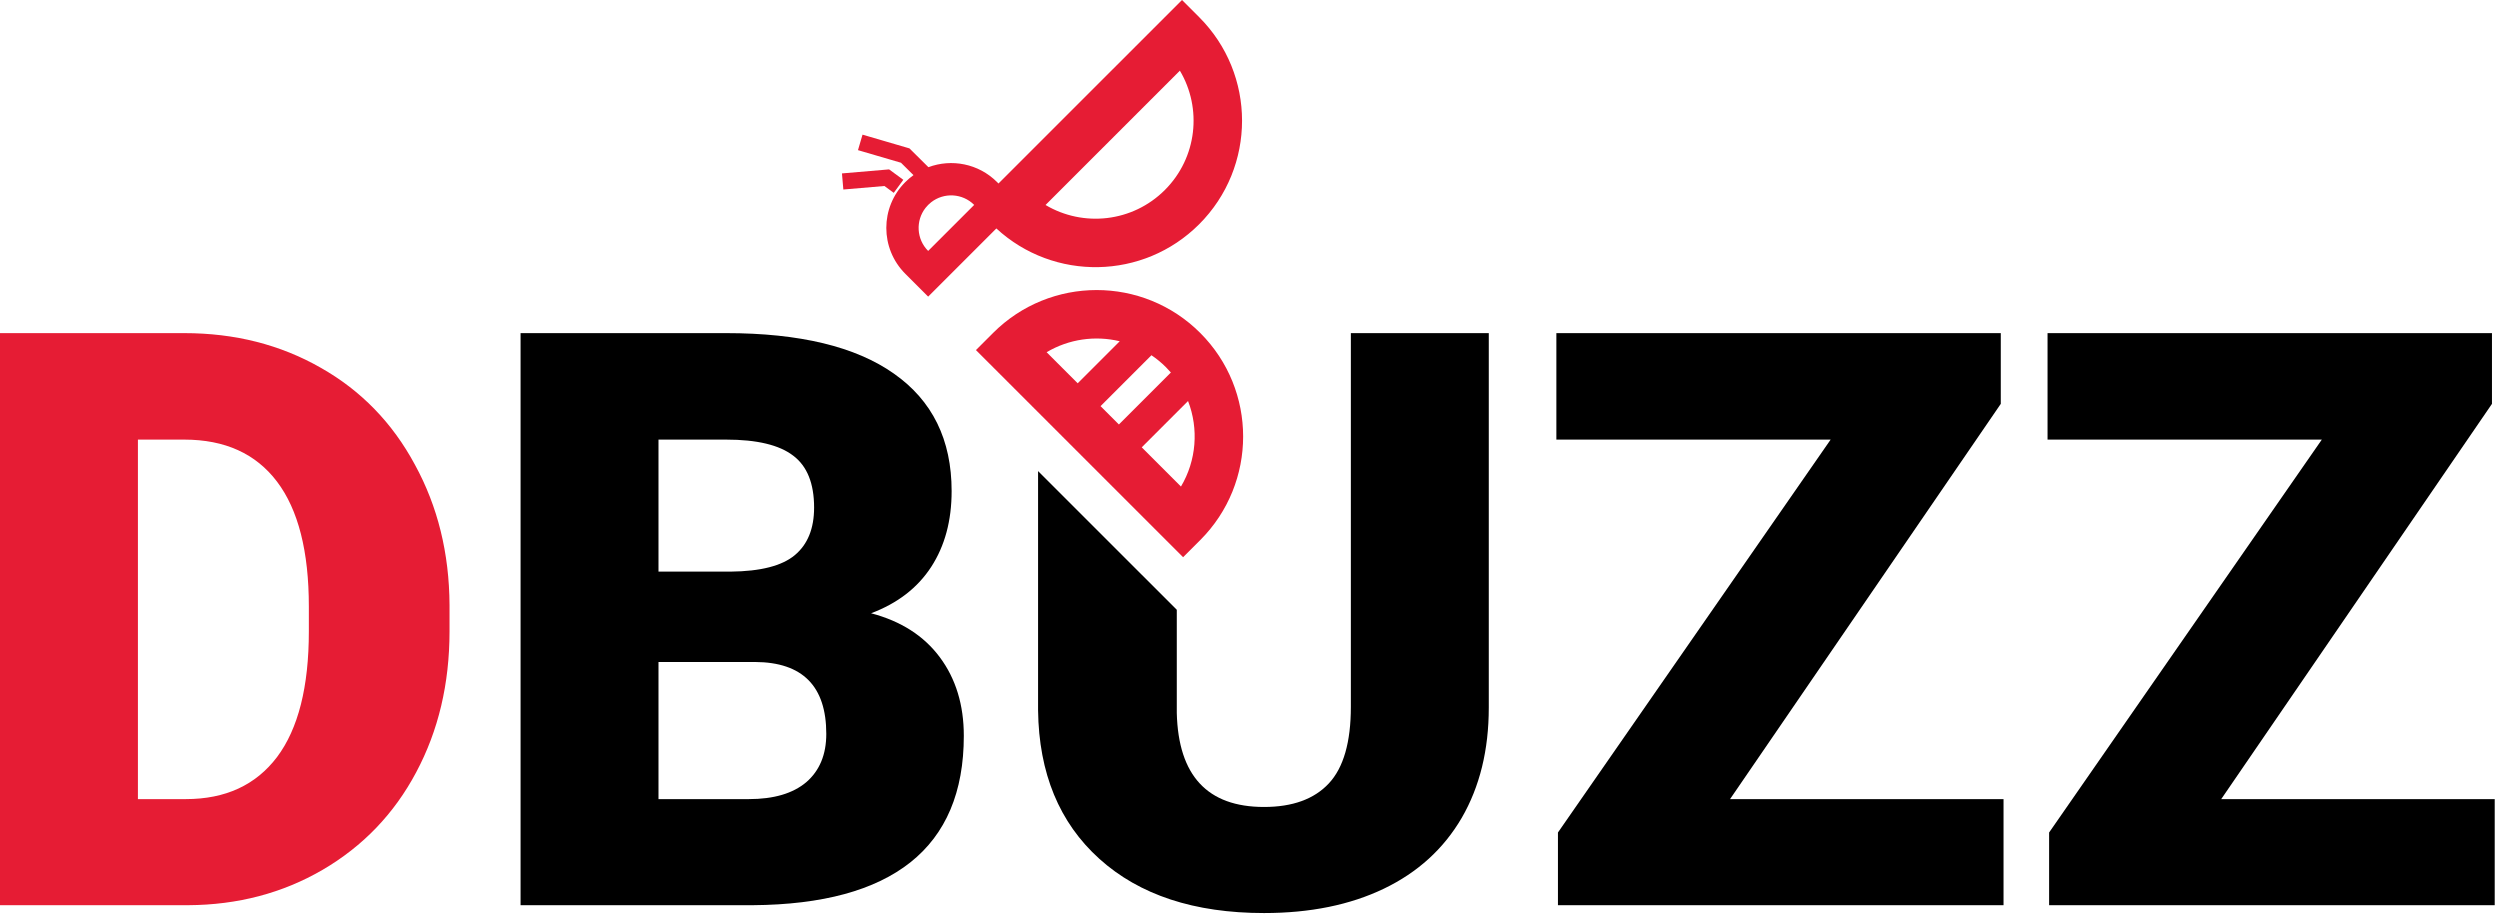
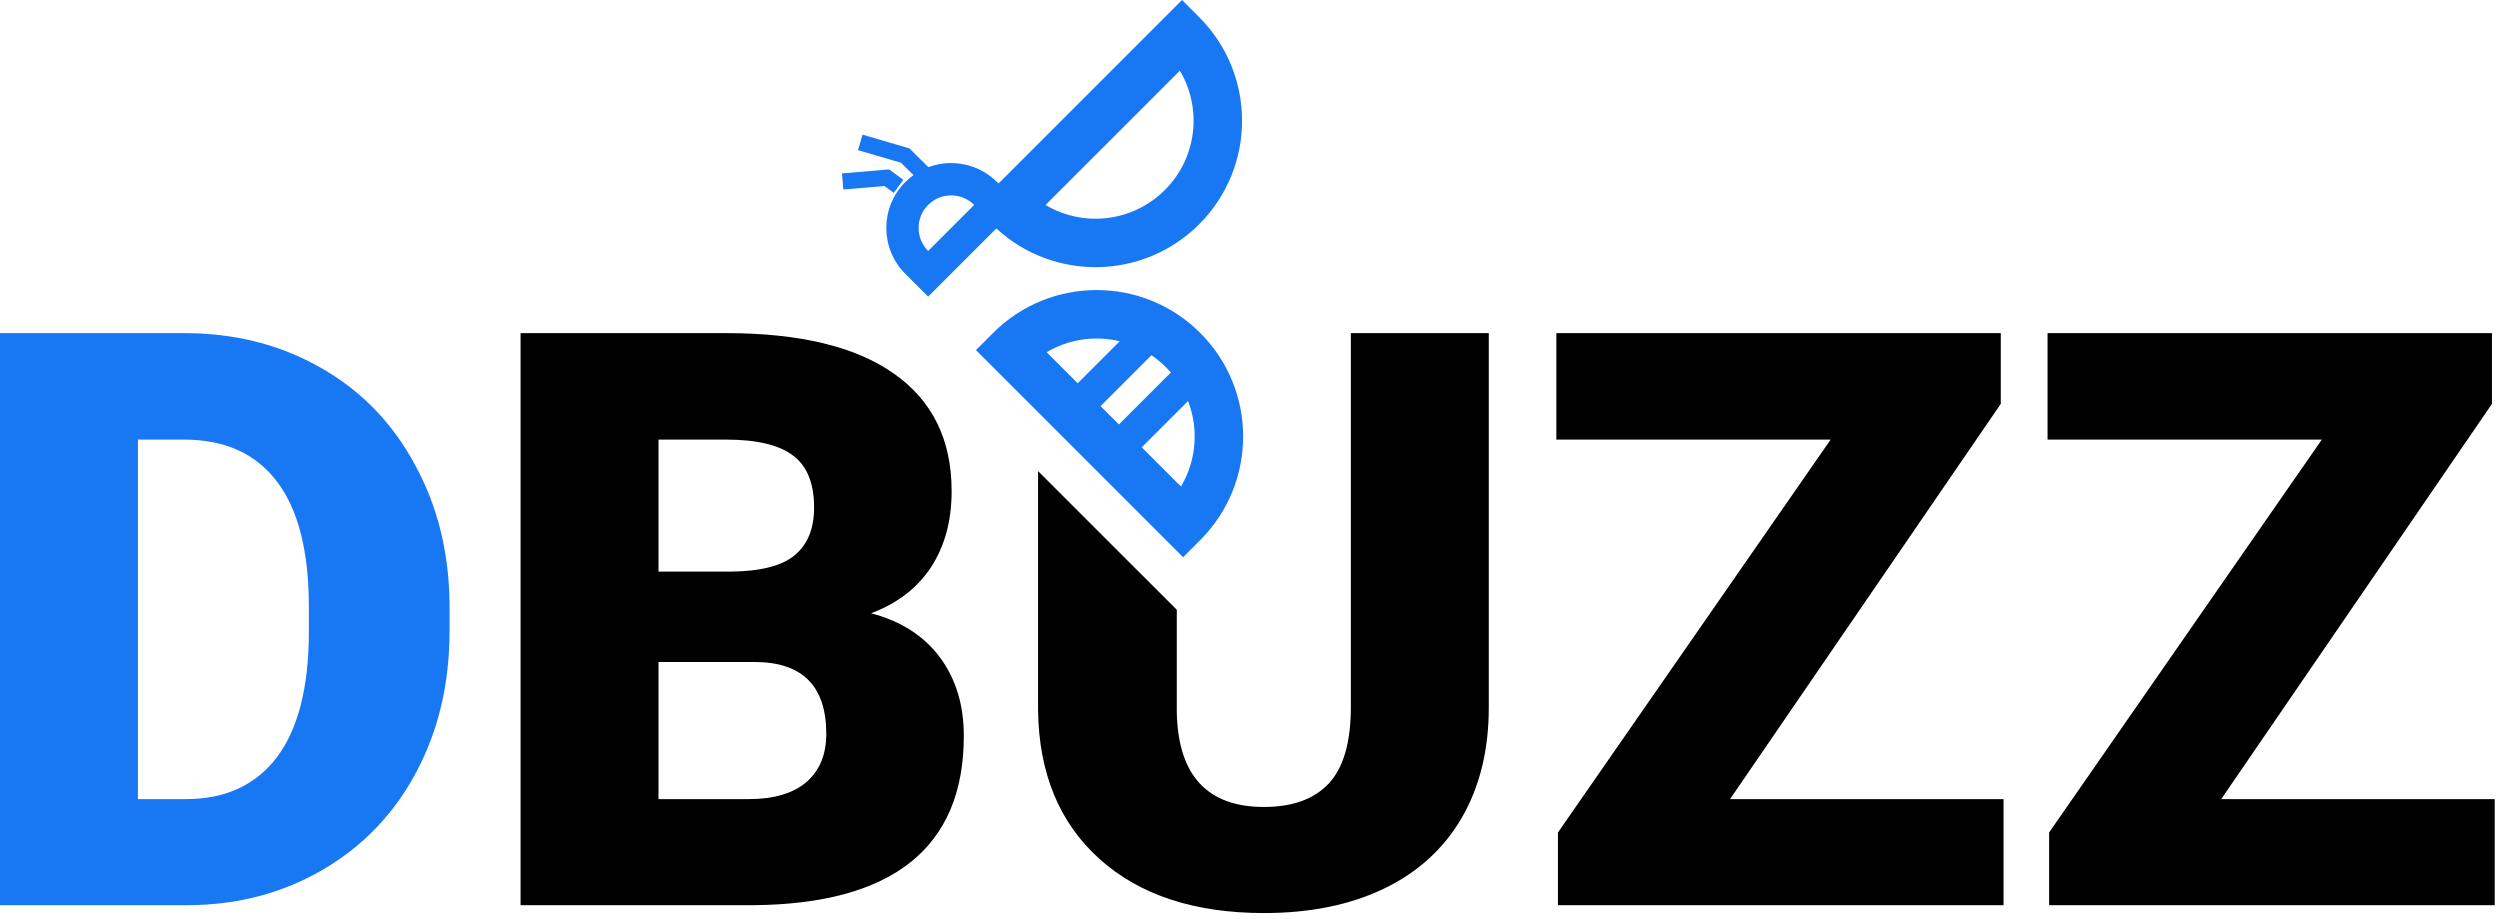
<svg xmlns="http://www.w3.org/2000/svg" width="411" height="151" viewBox="0 0 411 151" fill="none">
-   <path fill-rule="evenodd" clip-rule="evenodd" d="M0 54.766V148.814H30.943C39.083 148.77 46.447 146.833 53.036 143C59.669 139.124 64.793 133.785 68.411 126.981C72.072 120.134 73.902 112.405 73.902 103.792V99.465C73.859 90.939 71.964 83.252 68.217 76.405C64.514 69.515 59.346 64.197 52.713 60.45C46.081 56.661 38.609 54.766 30.297 54.766H0ZM22.674 131.373V72.271H30.297C36.973 72.271 42.054 74.575 45.543 79.182C49.031 83.79 50.775 90.637 50.775 99.723V103.792C50.775 112.922 49.031 119.812 45.543 124.462C42.054 129.069 37.059 131.373 30.556 131.373H22.674Z" fill="#E61C34" />
-   <path fill-rule="evenodd" clip-rule="evenodd" d="M160.446 57.554L163.263 54.737C172.667 45.334 187.914 45.334 197.319 54.737C206.723 64.14 206.723 79.386 197.319 88.789L194.502 91.606L160.446 57.554ZM180.93 66.769L183.946 69.785L192.493 61.24C192.236 60.943 191.967 60.653 191.684 60.37C190.939 59.626 190.14 58.969 189.298 58.401L180.93 66.769ZM194.151 79.988L187.703 73.541L195.315 65.929C197.085 70.495 196.697 75.705 194.151 79.988ZM177.174 63.013L172.065 57.905C175.722 55.731 180.055 55.13 184.085 56.102L177.174 63.013Z" fill="#E61C34" />
-   <path fill-rule="evenodd" clip-rule="evenodd" d="M163.8 37.557L152.589 48.766L148.834 45.011C144.669 40.847 144.669 34.096 148.834 29.932C149.257 29.509 149.706 29.129 150.177 28.792L148.122 26.754L141.052 24.685L141.799 22.137L149.514 24.395L152.631 27.485C156.424 26.066 160.863 26.882 163.914 29.932L164.151 30.169L194.322 0L197.14 2.817C206.544 12.22 206.544 27.466 197.14 36.869C187.97 46.037 173.247 46.267 163.8 37.557ZM171.886 33.701L193.972 11.618C197.648 17.801 196.825 25.916 191.505 31.235C186.185 36.555 178.07 37.377 171.886 33.701ZM152.155 34.178C150.511 36.277 150.656 39.322 152.589 41.255L160.157 33.688C158.224 31.755 155.179 31.61 153.079 33.254C152.909 33.387 152.746 33.531 152.589 33.688C152.433 33.844 152.288 34.008 152.155 34.178Z" fill="#E61C34" />
-   <path d="M146.169 27.847L138.419 28.51L138.645 31.156L145.4 30.578L146.931 31.703L148.504 29.563L146.169 27.847Z" fill="#E61C34" />
+   <path fill-rule="evenodd" clip-rule="evenodd" d="M0 54.766V148.814H30.943C39.083 148.77 46.447 146.833 53.036 143C59.669 139.124 64.793 133.785 68.411 126.981C72.072 120.134 73.902 112.405 73.902 103.792V99.465C73.859 90.939 71.964 83.252 68.217 76.405C64.514 69.515 59.346 64.197 52.713 60.45C46.081 56.661 38.609 54.766 30.297 54.766H0ZM22.674 131.373V72.271H30.297C36.973 72.271 42.054 74.575 45.543 79.182C49.031 83.79 50.775 90.637 50.775 99.723V103.792C50.775 112.922 49.031 119.812 45.543 124.462C42.054 129.069 37.059 131.373 30.556 131.373H22.674Z" fill="#1877F2" />
+   <path fill-rule="evenodd" clip-rule="evenodd" d="M160.446 57.554L163.263 54.737C172.667 45.334 187.914 45.334 197.319 54.737C206.723 64.14 206.723 79.386 197.319 88.789L194.502 91.606L160.446 57.554ZM180.93 66.769L183.946 69.785L192.493 61.24C192.236 60.943 191.967 60.653 191.684 60.37C190.939 59.626 190.14 58.969 189.298 58.401L180.93 66.769ZM194.151 79.988L187.703 73.541L195.315 65.929C197.085 70.495 196.697 75.705 194.151 79.988ZM177.174 63.013L172.065 57.905C175.722 55.731 180.055 55.13 184.085 56.102L177.174 63.013Z" fill="#1877F2" />
+   <path fill-rule="evenodd" clip-rule="evenodd" d="M163.8 37.557L152.589 48.766L148.834 45.011C144.669 40.847 144.669 34.096 148.834 29.932C149.257 29.509 149.706 29.129 150.177 28.792L148.122 26.754L141.052 24.685L141.799 22.137L149.514 24.395L152.631 27.485C156.424 26.066 160.863 26.882 163.914 29.932L164.151 30.169L194.322 0L197.14 2.817C206.544 12.22 206.544 27.466 197.14 36.869C187.97 46.037 173.247 46.267 163.8 37.557ZM171.886 33.701L193.972 11.618C197.648 17.801 196.825 25.916 191.505 31.235C186.185 36.555 178.07 37.377 171.886 33.701ZM152.155 34.178C150.511 36.277 150.656 39.322 152.589 41.255L160.157 33.688C158.224 31.755 155.179 31.61 153.079 33.254C152.909 33.387 152.746 33.531 152.589 33.688C152.433 33.844 152.288 34.008 152.155 34.178Z" fill="#1877F2" />
+   <path d="M146.169 27.847L138.419 28.51L138.645 31.156L145.4 30.578L146.931 31.703L148.504 29.563L146.169 27.847Z" fill="#1877F2" />
  <mask id="mask0_8_15" style="mask-type:alpha" maskUnits="userSpaceOnUse" x="85" y="54" width="326" height="97">
-     <path d="M170.659 77.447V116.776C170.789 127.111 174.148 135.249 180.738 141.192C187.327 147.134 196.349 150.105 207.805 150.105C215.384 150.105 221.952 148.77 227.508 146.1C233.063 143.431 237.327 139.555 240.298 134.474C243.27 129.349 244.756 123.299 244.756 116.323V54.766H222.081V116.194C222.081 122.008 220.875 126.206 218.464 128.789C216.052 131.373 212.499 132.665 207.805 132.665C198.502 132.665 193.721 127.519 193.464 117.228V100.249L170.659 77.447Z" fill="#FF625E" />
-     <path fill-rule="evenodd" clip-rule="evenodd" d="M85.582 148.814V54.766H119.367C131.469 54.766 140.664 56.984 146.952 61.419C153.283 65.855 156.448 72.292 156.448 80.733C156.448 85.599 155.328 89.754 153.089 93.199C150.849 96.644 147.555 99.185 143.205 100.821C148.115 102.113 151.883 104.525 154.51 108.056C157.137 111.587 158.451 115.893 158.451 120.974C158.451 130.189 155.522 137.122 149.665 141.773C143.851 146.38 135.216 148.728 123.76 148.814H85.582ZM108.256 108.831V131.373H123.115C127.205 131.373 130.349 130.448 132.546 128.596C134.742 126.702 135.841 124.053 135.841 120.651C135.841 112.813 131.943 108.873 124.148 108.831H108.256ZM108.256 93.975H120.078C125.031 93.931 128.563 93.027 130.673 91.261C132.783 89.496 133.838 86.891 133.838 83.445C133.838 79.484 132.697 76.642 130.414 74.919C128.132 73.154 124.45 72.271 119.367 72.271H108.256V93.975Z" fill="#FF625E" />
-     <path d="M284.42 131.373H329.381V148.814H256.126V136.864L300.957 72.271H255.867V54.766H328.929V66.393L284.42 131.373Z" fill="#FF625E" />
-     <path d="M410.131 131.373H365.169L409.679 66.393V54.766H336.617V72.271H381.707L336.874 136.864V148.814H410.131V131.373Z" fill="#FF625E" />
+     <path d="M170.659 77.447V116.776C170.789 127.111 174.148 135.249 180.738 141.192C187.327 147.134 196.349 150.105 207.805 150.105C215.384 150.105 221.952 148.77 227.508 146.1C233.063 143.431 237.327 139.555 240.298 134.474C243.27 129.349 244.756 123.299 244.756 116.323V54.766H222.081V116.194C222.081 122.008 220.875 126.206 218.464 128.789C216.052 131.373 212.499 132.665 207.805 132.665C198.502 132.665 193.721 127.519 193.464 117.228V100.249L170.659 77.447Z" fill="#42A5F5" />
+     <path fill-rule="evenodd" clip-rule="evenodd" d="M85.582 148.814V54.766H119.367C131.469 54.766 140.664 56.984 146.952 61.419C153.283 65.855 156.448 72.292 156.448 80.733C156.448 85.599 155.328 89.754 153.089 93.199C150.849 96.644 147.555 99.185 143.205 100.821C148.115 102.113 151.883 104.525 154.51 108.056C157.137 111.587 158.451 115.893 158.451 120.974C158.451 130.189 155.522 137.122 149.665 141.773C143.851 146.38 135.216 148.728 123.76 148.814H85.582ZM108.256 108.831V131.373H123.115C127.205 131.373 130.349 130.448 132.546 128.596C134.742 126.702 135.841 124.053 135.841 120.651C135.841 112.813 131.943 108.873 124.148 108.831H108.256ZM108.256 93.975H120.078C125.031 93.931 128.563 93.027 130.673 91.261C132.783 89.496 133.838 86.891 133.838 83.445C133.838 79.484 132.697 76.642 130.414 74.919C128.132 73.154 124.45 72.271 119.367 72.271H108.256V93.975Z" fill="#42A5F5" />
+     <path d="M284.42 131.373H329.381V148.814H256.126V136.864L300.957 72.271H255.867V54.766H328.929V66.393L284.42 131.373Z" fill="#42A5F5" />
+     <path d="M410.131 131.373H365.169L409.679 66.393V54.766H336.617V72.271H381.707L336.874 136.864V148.814H410.131V131.373Z" fill="#42A5F5" />
  </mask>
  <g mask="url(#mask0_8_15)">
    <path d="M84.04 170.194L76.123 46.412L125.065 39.216L151.695 56.487L204.236 102.545L212.872 82.395L218.631 46.412L415.838 39.216L433.111 170.194H84.04Z" fill="black" />
  </g>
</svg>
